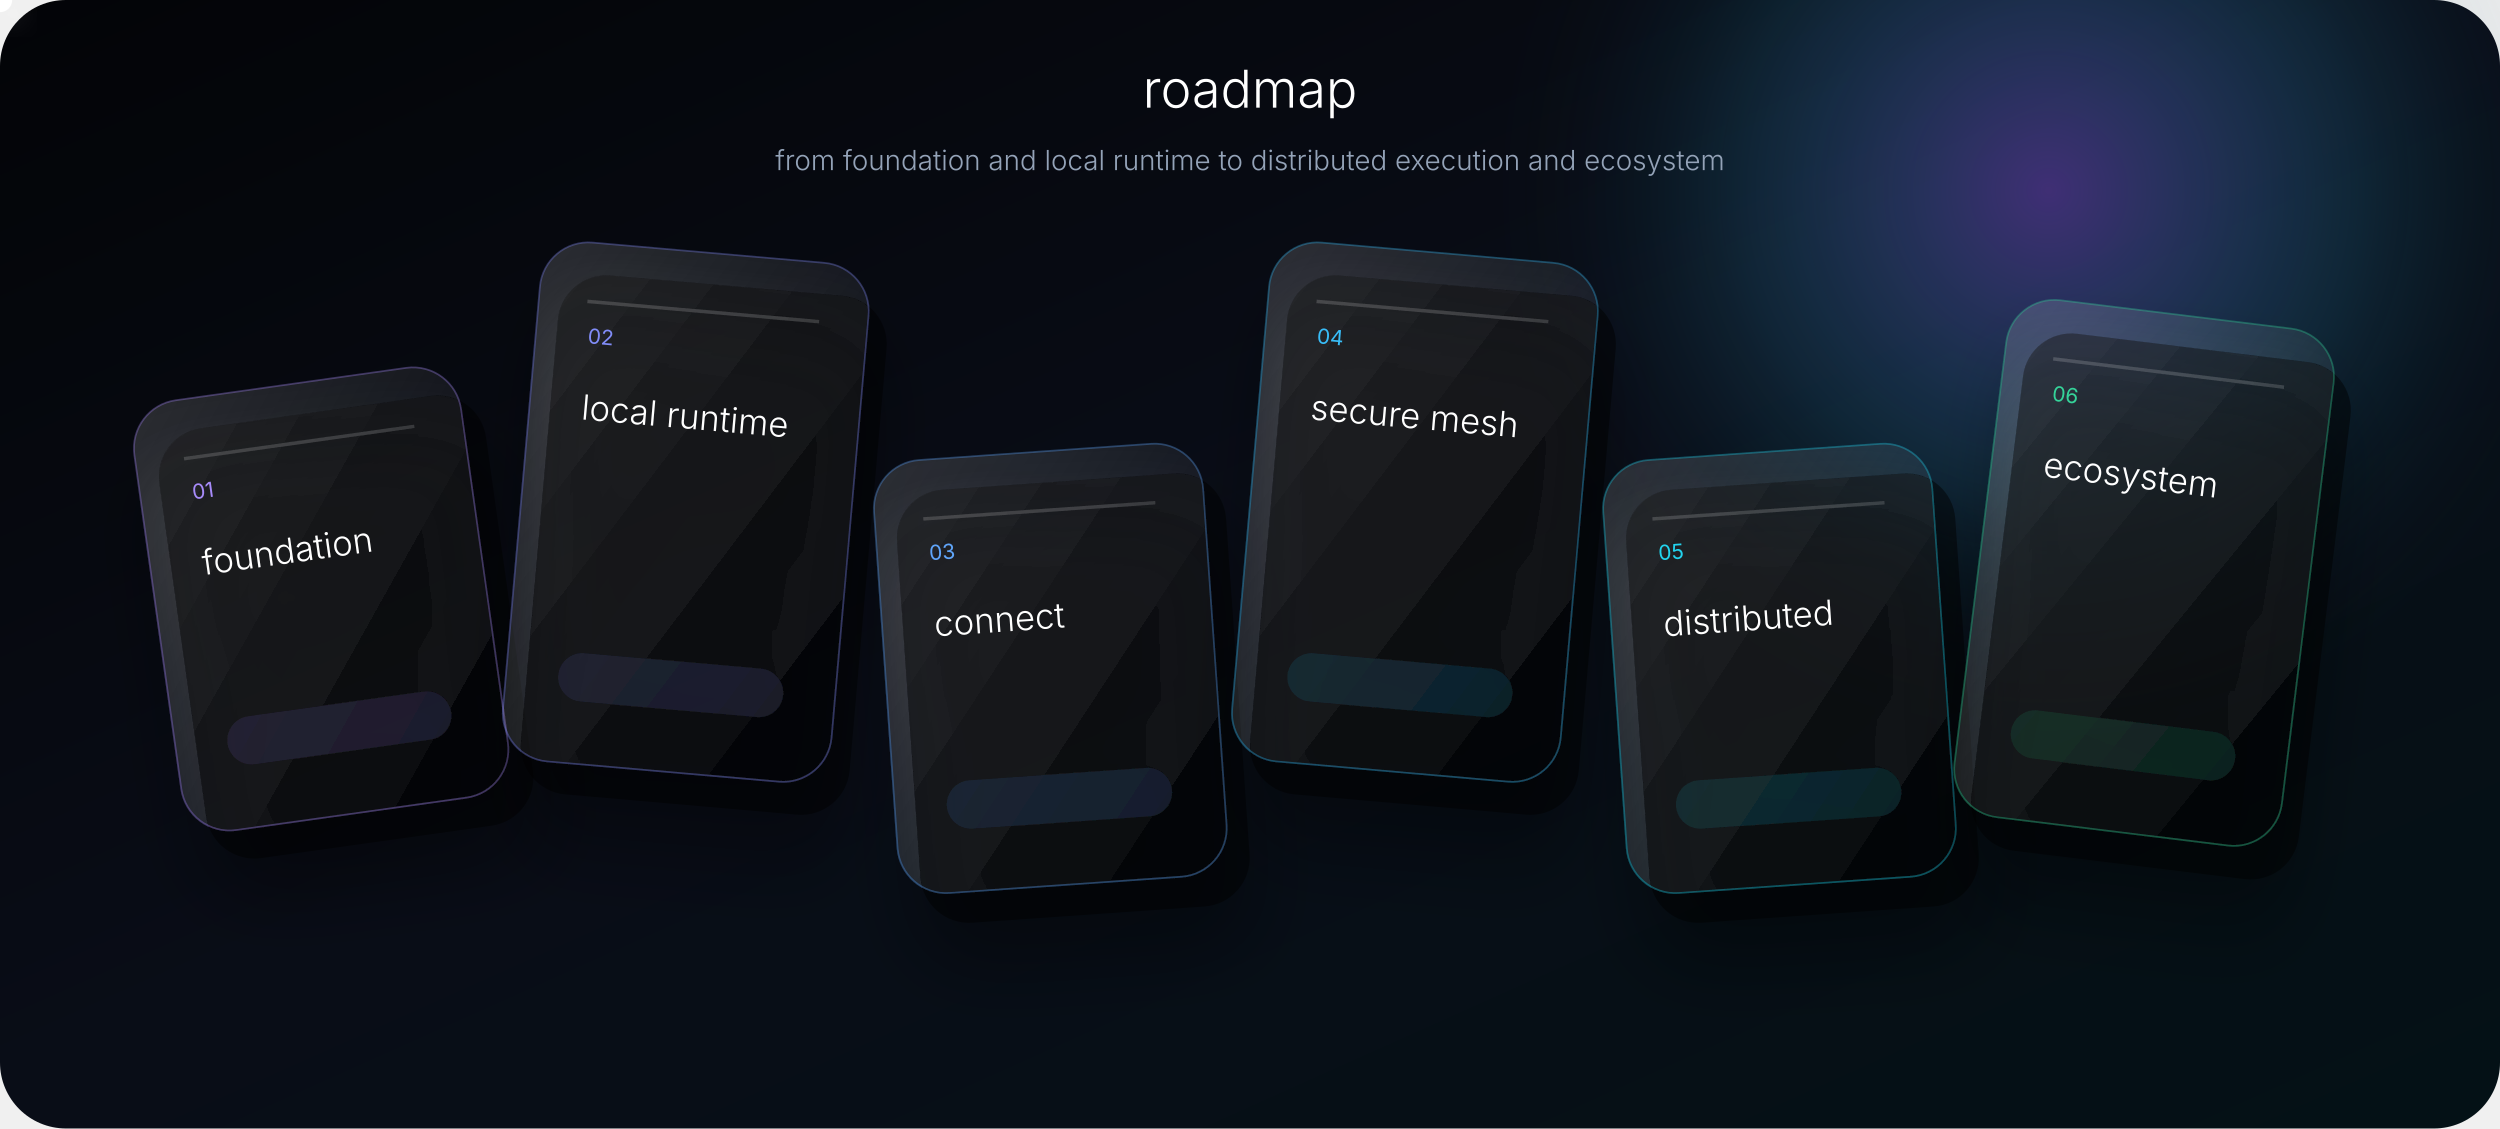
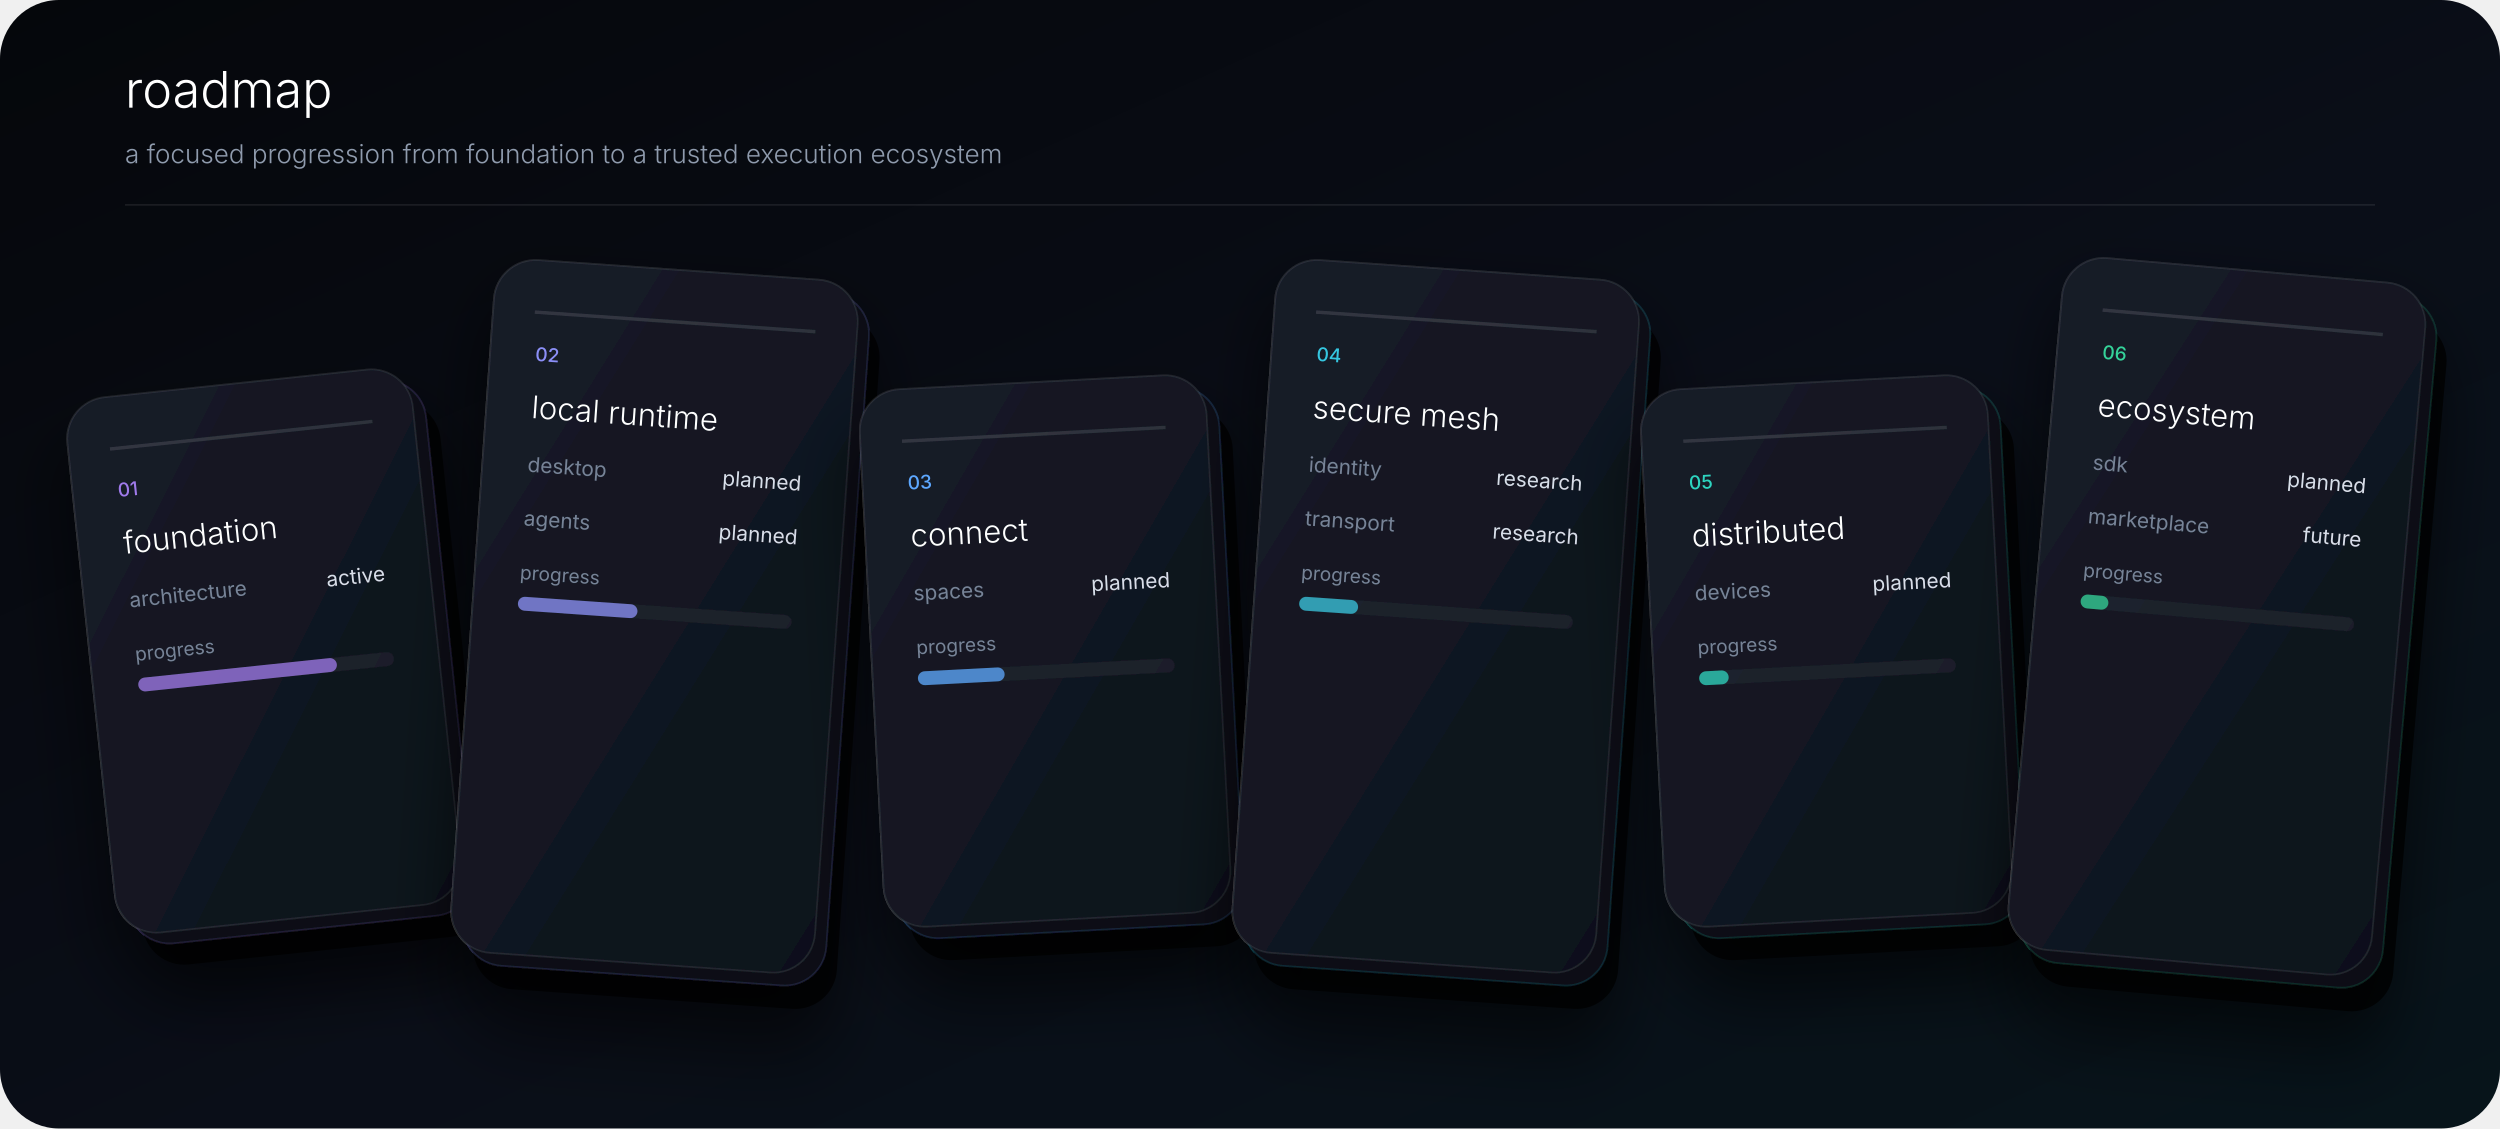
<svg xmlns="http://www.w3.org/2000/svg" width="1440" height="650" viewBox="0 0 1440 650">
  <defs>
    <linearGradient id="bg" x1="0" y1="0" x2="1" y2="1">
-       <stop offset="0" stop-color="#030407" />
-       <stop offset=".48" stop-color="#090d17" />
-       <stop offset="1" stop-color="#041116" />
+       <stop offset="0" stop-color="#05070b" />
+       <stop offset=".55" stop-color="#0a0e18" />
+       <stop offset="1" stop-color="#07141a" />
+     </linearGradient>
+     <linearGradient id="surface" x1="0" y1="0" x2="1" y2="1">
+       <stop offset="0" stop-color="#171c28" />
+       <stop offset="1" stop-color="#0d111a" />
+     </linearGradient>
+     <linearGradient id="surface2" x1="0" y1="0" x2="1" y2="1">
+       <stop offset="0" stop-color="#202736" />
+       <stop offset="1" stop-color="#111722" />
    </linearGradient>
    <linearGradient id="brand" x1="0" y1="0" x2="1" y2="1">
-       <stop offset="0" stop-color="#a78bfa" />
-       <stop offset=".48" stop-color="#60a5fa" />
-       <stop offset="1" stop-color="#22d3ee" />
-     </linearGradient>
-     <linearGradient id="glass" x1="0" y1="0" x2="1" y2="1">
-       <stop offset="0" stop-color="#ffffff" stop-opacity=".14" />
-       <stop offset=".52" stop-color="#ffffff" stop-opacity=".055" />
-       <stop offset="1" stop-color="#ffffff" stop-opacity=".02" />
+       <stop offset="0" stop-color="#9f7aea" />
+       <stop offset=".5" stop-color="#5da8ff" />
+       <stop offset="1" stop-color="#2dd4bf" />
    </linearGradient>
    <linearGradient id="metal" x1="0" y1="0" x2="1" y2="1">
      <stop offset="0" stop-color="#f8fafc" />
      <stop offset=".25" stop-color="#64748b" />
-       <stop offset=".48" stop-color="#ffffff" />
-       <stop offset=".72" stop-color="#334155" />
+       <stop offset=".52" stop-color="#ffffff" />
+       <stop offset=".78" stop-color="#334155" />
      <stop offset="1" stop-color="#cbd5e1" />
    </linearGradient>
    <radialGradient id="orb">
-       <stop offset="0" stop-color="#8b5cf6" stop-opacity=".42" />
-       <stop offset=".55" stop-color="#38bdf8" stop-opacity=".13" />
-       <stop offset="1" stop-color="#030407" stop-opacity="0" />
+       <stop offset="0" stop-color="#7c3aed" stop-opacity=".28" />
+       <stop offset=".55" stop-color="#38bdf8" stop-opacity=".10" />
+       <stop offset="1" stop-color="#05070b" stop-opacity="0" />
    </radialGradient>
-     <filter id="deepShadow" x="-80%" y="-80%" width="260%" height="260%">
-       <feGaussianBlur in="SourceAlpha" stdDeviation="22" result="blur" />
-       <feOffset dx="0" dy="28" result="offset" />
-       <feColorMatrix in="offset" type="matrix" values="0 0 0 0 0               0 0 0 0 0               0 0 0 0 0               0 0 0 .68 0" result="shadow" />
-       <feMerge>
-         <feMergeNode in="shadow" />
-         <feMergeNode in="SourceGraphic" />
-       </feMerge>
+     <filter id="shadow" x="-80%" y="-80%" width="260%" height="260%">
+       <feDropShadow dx="0" dy="24" stdDeviation="20" flood-color="#000000" flood-opacity=".62" />
+     </filter>
+     <filter id="smallShadow" x="-50%" y="-50%" width="200%" height="200%">
+       <feDropShadow dx="0" dy="12" stdDeviation="10" flood-color="#000000" flood-opacity=".48" />
    </filter>
    <filter id="glow" x="-100%" y="-100%" width="300%" height="300%">
-       <feGaussianBlur stdDeviation="9" result="b" />
+       <feGaussianBlur stdDeviation="7" result="blur" />
      <feMerge>
-         <feMergeNode in="b" />
+         <feMergeNode in="blur" />
        <feMergeNode in="SourceGraphic" />
      </feMerge>
    </filter>
  </defs>
-   <rect width="1440" height="650" rx="38" fill="url(#bg)" />
-   <circle cx="1180" cy="110" r="330" fill="url(#orb)" />
-   <text x="720" y="62" text-anchor="middle" font-family="Inter,Arial,sans-serif" font-size="30" font-weight="300" fill="#ffffff">roadmap</text>
-   <text x="720" y="98" text-anchor="middle" font-family="Inter,Arial,sans-serif" font-size="16" font-weight="300" fill="#94a3b8">from foundation and local runtime to distributed execution and ecosystem</text>
-   <g transform="translate(90 220) rotate(-8 95.0 125.0)" filter="url(#deepShadow)">
-     <rect x="12" y="18" width="190" height="250" rx="28" fill="#000000" opacity=".48" />
-     <rect width="190" height="250" rx="28" fill="url(#glass)" stroke="#a78bfa" stroke-opacity=".34" />
-     <path d="M28 34 H162" stroke="#ffffff" stroke-opacity=".16" stroke-width="2" />
-     <text x="30" y="58" font-family="Inter,Arial,sans-serif" font-size="12" font-weight="400" fill="#a78bfa">01</text>
-     <text x="30" y="102" font-family="Inter,Arial,sans-serif" font-size="20" font-weight="300" fill="#ffffff">foundation</text>
-     <rect x="30" y="186" width="130" height="28" rx="14" fill="#a78bfa" opacity=".10" />
+   <rect width="1440" height="650" rx="34" fill="url(#bg)" />
+   <text x="72" y="62" font-family="Inter,Arial,sans-serif" font-size="29" font-weight="350" fill="#ffffff">roadmap</text>
+   <text x="72" y="94" font-family="Inter,Arial,sans-serif" font-size="15" font-weight="300" fill="#8f9bad">a focused progression from foundation to a trusted execution ecosystem</text>
+   <line x1="72" y1="118" x2="1368" y2="118" stroke="#ffffff" stroke-opacity=".08" />
+   <g transform="translate(52 220) rotate(-6 100.0 155.0)" filter="url(#shadow)">
+     <rect x="14" y="20" width="200" height="310" rx="24" fill="#020305" opacity=".78" />
+     <rect x="7.0" y="7.0" width="200" height="310" rx="24" fill="#0b0f17" stroke="#9f7aea" stroke-opacity=".16" />
+     <rect width="200" height="310" rx="24" fill="url(#surface)" stroke="#ffffff" stroke-opacity=".09" />
+     <path d="M24 30 H176" stroke="#ffffff" stroke-opacity=".12" stroke-width="2" />
+     <text x="26" y="58" font-family="Inter,Arial,sans-serif" font-size="11" font-weight="500" fill="#9f7aea">01</text>
+     <text x="26" y="91" font-family="Inter,Arial,sans-serif" font-size="18" font-weight="350" fill="#ffffff">foundation</text>
+     <text x="26" y="122" font-family="Inter,Arial,sans-serif" font-size="12" fill="#778397">architecture</text>
+     <text x="174" y="122" text-anchor="end" font-family="Inter,Arial,sans-serif" font-size="12" fill="#d8dee9">active</text>
+     <text x="26" y="153" font-family="Inter,Arial,sans-serif" font-size="11" fill="#778397">progress</text>
+     <rect x="26" y="163" width="148" height="8" rx="4" fill="#ffffff" opacity=".05" />
+     <rect x="26" y="163" width="115" height="8" rx="4" fill="#9f7aea" opacity=".75" />
  </g>
-   <g transform="translate(300 145) rotate(5 95.0 150.0)" filter="url(#deepShadow)">
-     <rect x="12" y="18" width="190" height="300" rx="28" fill="#000000" opacity=".48" />
-     <rect width="190" height="300" rx="28" fill="url(#glass)" stroke="#818cf8" stroke-opacity=".34" />
-     <path d="M28 34 H162" stroke="#ffffff" stroke-opacity=".16" stroke-width="2" />
-     <text x="30" y="58" font-family="Inter,Arial,sans-serif" font-size="12" font-weight="400" fill="#818cf8">02</text>
-     <text x="30" y="102" font-family="Inter,Arial,sans-serif" font-size="20" font-weight="300" fill="#ffffff">local runtime</text>
-     <rect x="30" y="236" width="130" height="28" rx="14" fill="#818cf8" opacity=".10" />
+   <g transform="translate(272 155) rotate(4 105.0 200.0)" filter="url(#shadow)">
+     <rect x="14" y="20" width="210" height="400" rx="24" fill="#020305" opacity=".78" />
+     <rect x="7.0" y="7.0" width="210" height="400" rx="24" fill="#0b0f17" stroke="#8b8ff7" stroke-opacity=".16" />
+     <rect width="210" height="400" rx="24" fill="url(#surface)" stroke="#ffffff" stroke-opacity=".09" />
+     <path d="M24 30 H186" stroke="#ffffff" stroke-opacity=".12" stroke-width="2" />
+     <text x="26" y="58" font-family="Inter,Arial,sans-serif" font-size="11" font-weight="500" fill="#8b8ff7">02</text>
+     <text x="26" y="91" font-family="Inter,Arial,sans-serif" font-size="18" font-weight="350" fill="#ffffff">local runtime</text>
+     <text x="26" y="122" font-family="Inter,Arial,sans-serif" font-size="12" fill="#778397">desktop</text>
+     <text x="184" y="122" text-anchor="end" font-family="Inter,Arial,sans-serif" font-size="12" fill="#d8dee9">planned</text>
+     <text x="26" y="153" font-family="Inter,Arial,sans-serif" font-size="12" fill="#778397">agents</text>
+     <text x="184" y="153" text-anchor="end" font-family="Inter,Arial,sans-serif" font-size="12" fill="#d8dee9">planned</text>
+     <text x="26" y="184" font-family="Inter,Arial,sans-serif" font-size="11" fill="#778397">progress</text>
+     <rect x="26" y="194" width="158" height="8" rx="4" fill="#ffffff" opacity=".05" />
+     <rect x="26" y="194" width="69" height="8" rx="4" fill="#8b8ff7" opacity=".75" />
  </g>
-   <g transform="translate(510 260) rotate(-4 95.0 125.0)" filter="url(#deepShadow)">
-     <rect x="12" y="18" width="190" height="250" rx="28" fill="#000000" opacity=".48" />
-     <rect width="190" height="250" rx="28" fill="url(#glass)" stroke="#60a5fa" stroke-opacity=".34" />
-     <path d="M28 34 H162" stroke="#ffffff" stroke-opacity=".16" stroke-width="2" />
-     <text x="30" y="58" font-family="Inter,Arial,sans-serif" font-size="12" font-weight="400" fill="#60a5fa">03</text>
-     <text x="30" y="102" font-family="Inter,Arial,sans-serif" font-size="20" font-weight="300" fill="#ffffff">connect</text>
-     <rect x="30" y="186" width="130" height="28" rx="14" fill="#60a5fa" opacity=".10" />
+   <g transform="translate(502 220) rotate(-3 100.0 155.0)" filter="url(#shadow)">
+     <rect x="14" y="20" width="200" height="310" rx="24" fill="#020305" opacity=".78" />
+     <rect x="7.0" y="7.0" width="200" height="310" rx="24" fill="#0b0f17" stroke="#5da8ff" stroke-opacity=".16" />
+     <rect width="200" height="310" rx="24" fill="url(#surface)" stroke="#ffffff" stroke-opacity=".09" />
+     <path d="M24 30 H176" stroke="#ffffff" stroke-opacity=".12" stroke-width="2" />
+     <text x="26" y="58" font-family="Inter,Arial,sans-serif" font-size="11" font-weight="500" fill="#5da8ff">03</text>
+     <text x="26" y="91" font-family="Inter,Arial,sans-serif" font-size="18" font-weight="350" fill="#ffffff">connect</text>
+     <text x="26" y="122" font-family="Inter,Arial,sans-serif" font-size="12" fill="#778397">spaces</text>
+     <text x="174" y="122" text-anchor="end" font-family="Inter,Arial,sans-serif" font-size="12" fill="#d8dee9">planned</text>
+     <text x="26" y="153" font-family="Inter,Arial,sans-serif" font-size="11" fill="#778397">progress</text>
+     <rect x="26" y="163" width="148" height="8" rx="4" fill="#ffffff" opacity=".05" />
+     <rect x="26" y="163" width="50" height="8" rx="4" fill="#5da8ff" opacity=".75" />
  </g>
-   <g transform="translate(720 145) rotate(5 95.0 150.0)" filter="url(#deepShadow)">
-     <rect x="12" y="18" width="190" height="300" rx="28" fill="#000000" opacity=".48" />
-     <rect width="190" height="300" rx="28" fill="url(#glass)" stroke="#38bdf8" stroke-opacity=".34" />
-     <path d="M28 34 H162" stroke="#ffffff" stroke-opacity=".16" stroke-width="2" />
-     <text x="30" y="58" font-family="Inter,Arial,sans-serif" font-size="12" font-weight="400" fill="#38bdf8">04</text>
-     <text x="30" y="102" font-family="Inter,Arial,sans-serif" font-size="20" font-weight="300" fill="#ffffff">secure mesh</text>
-     <rect x="30" y="236" width="130" height="28" rx="14" fill="#38bdf8" opacity=".10" />
+   <g transform="translate(722 155) rotate(4 105.0 200.0)" filter="url(#shadow)">
+     <rect x="14" y="20" width="210" height="400" rx="24" fill="#020305" opacity=".78" />
+     <rect x="7.0" y="7.0" width="210" height="400" rx="24" fill="#0b0f17" stroke="#35c6df" stroke-opacity=".16" />
+     <rect width="210" height="400" rx="24" fill="url(#surface)" stroke="#ffffff" stroke-opacity=".09" />
+     <path d="M24 30 H186" stroke="#ffffff" stroke-opacity=".12" stroke-width="2" />
+     <text x="26" y="58" font-family="Inter,Arial,sans-serif" font-size="11" font-weight="500" fill="#35c6df">04</text>
+     <text x="26" y="91" font-family="Inter,Arial,sans-serif" font-size="18" font-weight="350" fill="#ffffff">secure mesh</text>
+     <text x="26" y="122" font-family="Inter,Arial,sans-serif" font-size="12" fill="#778397">identity</text>
+     <text x="184" y="122" text-anchor="end" font-family="Inter,Arial,sans-serif" font-size="12" fill="#d8dee9">research</text>
+     <text x="26" y="153" font-family="Inter,Arial,sans-serif" font-size="12" fill="#778397">transport</text>
+     <text x="184" y="153" text-anchor="end" font-family="Inter,Arial,sans-serif" font-size="12" fill="#d8dee9">research</text>
+     <text x="26" y="184" font-family="Inter,Arial,sans-serif" font-size="11" fill="#778397">progress</text>
+     <rect x="26" y="194" width="158" height="8" rx="4" fill="#ffffff" opacity=".05" />
+     <rect x="26" y="194" width="34" height="8" rx="4" fill="#35c6df" opacity=".75" />
  </g>
-   <g transform="translate(930 260) rotate(-4 95.0 125.0)" filter="url(#deepShadow)">
-     <rect x="12" y="18" width="190" height="250" rx="28" fill="#000000" opacity=".48" />
-     <rect width="190" height="250" rx="28" fill="url(#glass)" stroke="#22d3ee" stroke-opacity=".34" />
-     <path d="M28 34 H162" stroke="#ffffff" stroke-opacity=".16" stroke-width="2" />
-     <text x="30" y="58" font-family="Inter,Arial,sans-serif" font-size="12" font-weight="400" fill="#22d3ee">05</text>
-     <text x="30" y="102" font-family="Inter,Arial,sans-serif" font-size="20" font-weight="300" fill="#ffffff">distributed</text>
-     <rect x="30" y="186" width="130" height="28" rx="14" fill="#22d3ee" opacity=".10" />
+   <g transform="translate(952 220) rotate(-3 100.0 155.0)" filter="url(#shadow)">
+     <rect x="14" y="20" width="200" height="310" rx="24" fill="#020305" opacity=".78" />
+     <rect x="7.0" y="7.0" width="200" height="310" rx="24" fill="#0b0f17" stroke="#2dd4bf" stroke-opacity=".16" />
+     <rect width="200" height="310" rx="24" fill="url(#surface)" stroke="#ffffff" stroke-opacity=".09" />
+     <path d="M24 30 H176" stroke="#ffffff" stroke-opacity=".12" stroke-width="2" />
+     <text x="26" y="58" font-family="Inter,Arial,sans-serif" font-size="11" font-weight="500" fill="#2dd4bf">05</text>
+     <text x="26" y="91" font-family="Inter,Arial,sans-serif" font-size="18" font-weight="350" fill="#ffffff">distributed</text>
+     <text x="26" y="122" font-family="Inter,Arial,sans-serif" font-size="12" fill="#778397">devices</text>
+     <text x="174" y="122" text-anchor="end" font-family="Inter,Arial,sans-serif" font-size="12" fill="#d8dee9">planned</text>
+     <text x="26" y="153" font-family="Inter,Arial,sans-serif" font-size="11" fill="#778397">progress</text>
+     <rect x="26" y="163" width="148" height="8" rx="4" fill="#ffffff" opacity=".05" />
+     <rect x="26" y="163" width="17" height="8" rx="4" fill="#2dd4bf" opacity=".75" />
  </g>
-   <g transform="translate(1140 180) rotate(7 95.0 150.0)" filter="url(#deepShadow)">
-     <rect x="12" y="18" width="190" height="300" rx="28" fill="#000000" opacity=".48" />
-     <rect width="190" height="300" rx="28" fill="url(#glass)" stroke="#34d399" stroke-opacity=".34" />
-     <path d="M28 34 H162" stroke="#ffffff" stroke-opacity=".16" stroke-width="2" />
-     <text x="30" y="58" font-family="Inter,Arial,sans-serif" font-size="12" font-weight="400" fill="#34d399">06</text>
-     <text x="30" y="102" font-family="Inter,Arial,sans-serif" font-size="20" font-weight="300" fill="#ffffff">ecosystem</text>
-     <rect x="30" y="236" width="130" height="28" rx="14" fill="#34d399" opacity=".10" />
+   <g transform="translate(1172 155) rotate(5 105.0 200.0)" filter="url(#shadow)">
+     <rect x="14" y="20" width="210" height="400" rx="24" fill="#020305" opacity=".78" />
+     <rect x="7.0" y="7.0" width="210" height="400" rx="24" fill="#0b0f17" stroke="#34d399" stroke-opacity=".16" />
+     <rect width="210" height="400" rx="24" fill="url(#surface)" stroke="#ffffff" stroke-opacity=".09" />
+     <path d="M24 30 H186" stroke="#ffffff" stroke-opacity=".12" stroke-width="2" />
+     <text x="26" y="58" font-family="Inter,Arial,sans-serif" font-size="11" font-weight="500" fill="#34d399">06</text>
+     <text x="26" y="91" font-family="Inter,Arial,sans-serif" font-size="18" font-weight="350" fill="#ffffff">ecosystem</text>
+     <text x="26" y="122" font-family="Inter,Arial,sans-serif" font-size="12" fill="#778397">sdk</text>
+     <text x="184" y="122" text-anchor="end" font-family="Inter,Arial,sans-serif" font-size="12" fill="#d8dee9">planned</text>
+     <text x="26" y="153" font-family="Inter,Arial,sans-serif" font-size="12" fill="#778397">marketplace</text>
+     <text x="184" y="153" text-anchor="end" font-family="Inter,Arial,sans-serif" font-size="12" fill="#d8dee9">future</text>
+     <text x="26" y="184" font-family="Inter,Arial,sans-serif" font-size="11" fill="#778397">progress</text>
+     <rect x="26" y="194" width="158" height="8" rx="4" fill="#ffffff" opacity=".05" />
+     <rect x="26" y="194" width="16" height="8" rx="4" fill="#34d399" opacity=".75" />
  </g>
-   <circle r="7" fill="#ffffff" filter="url(#glow)">
-     <animateMotion dur="6s" repeatCount="indefinite" path="M150 610 C420 520, 900 520, 1290 610" />
-   </circle>
</svg>
